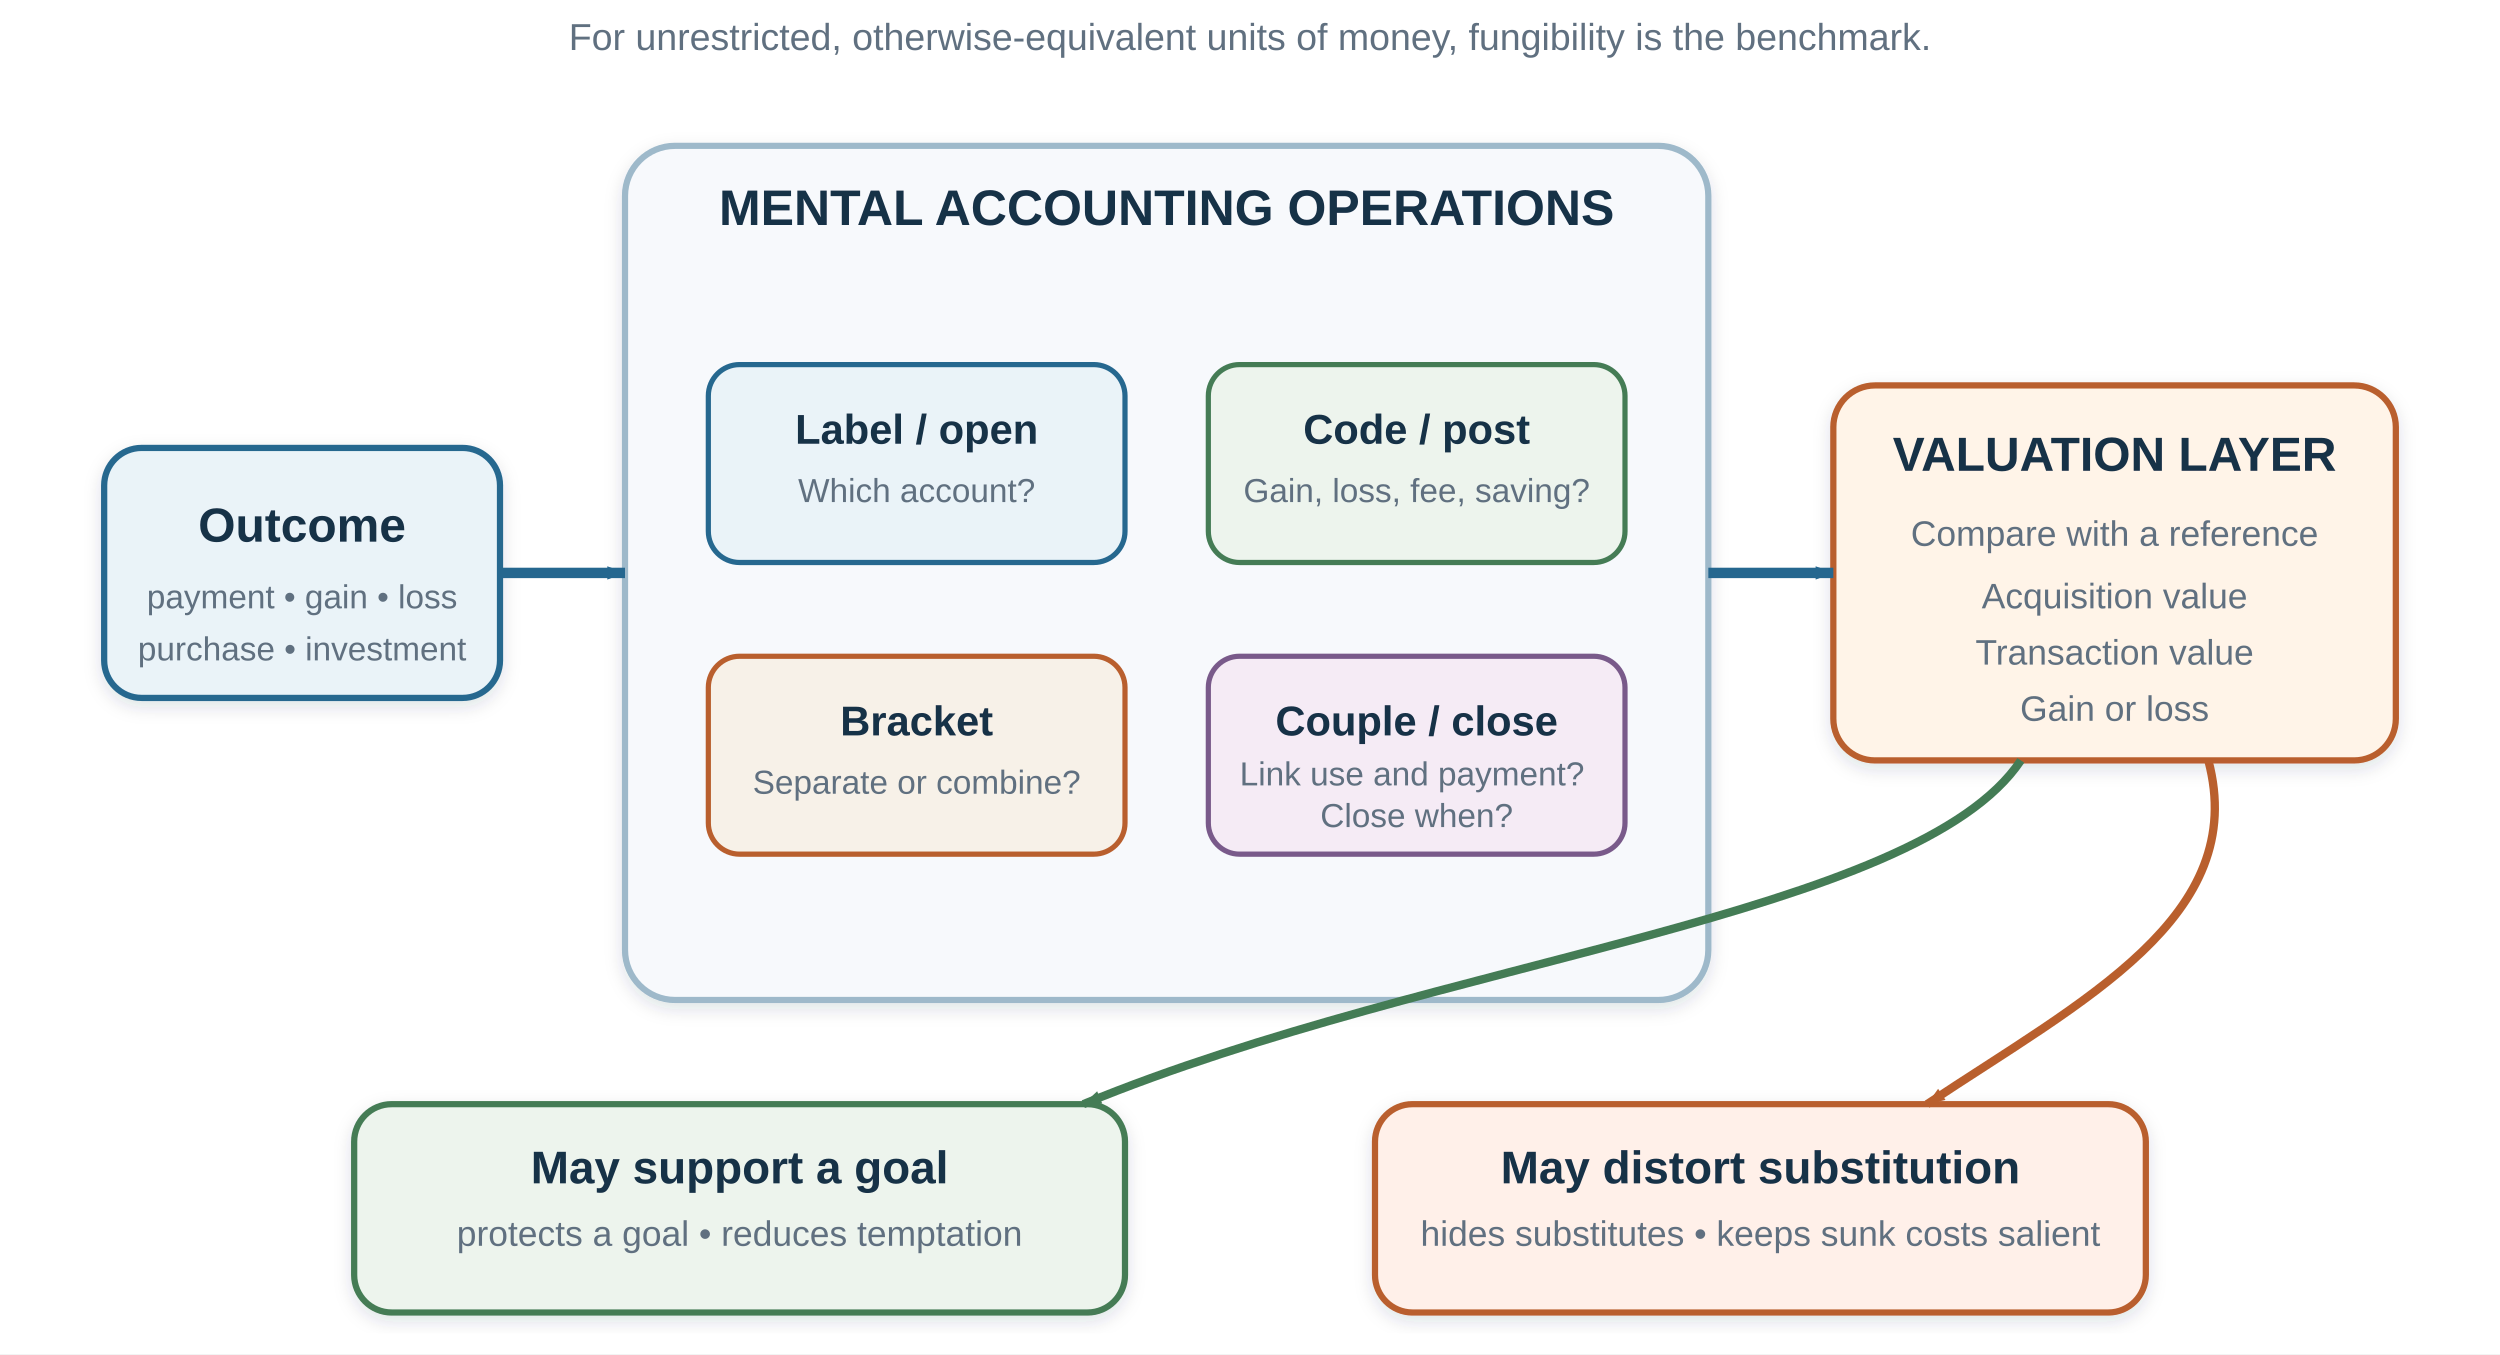
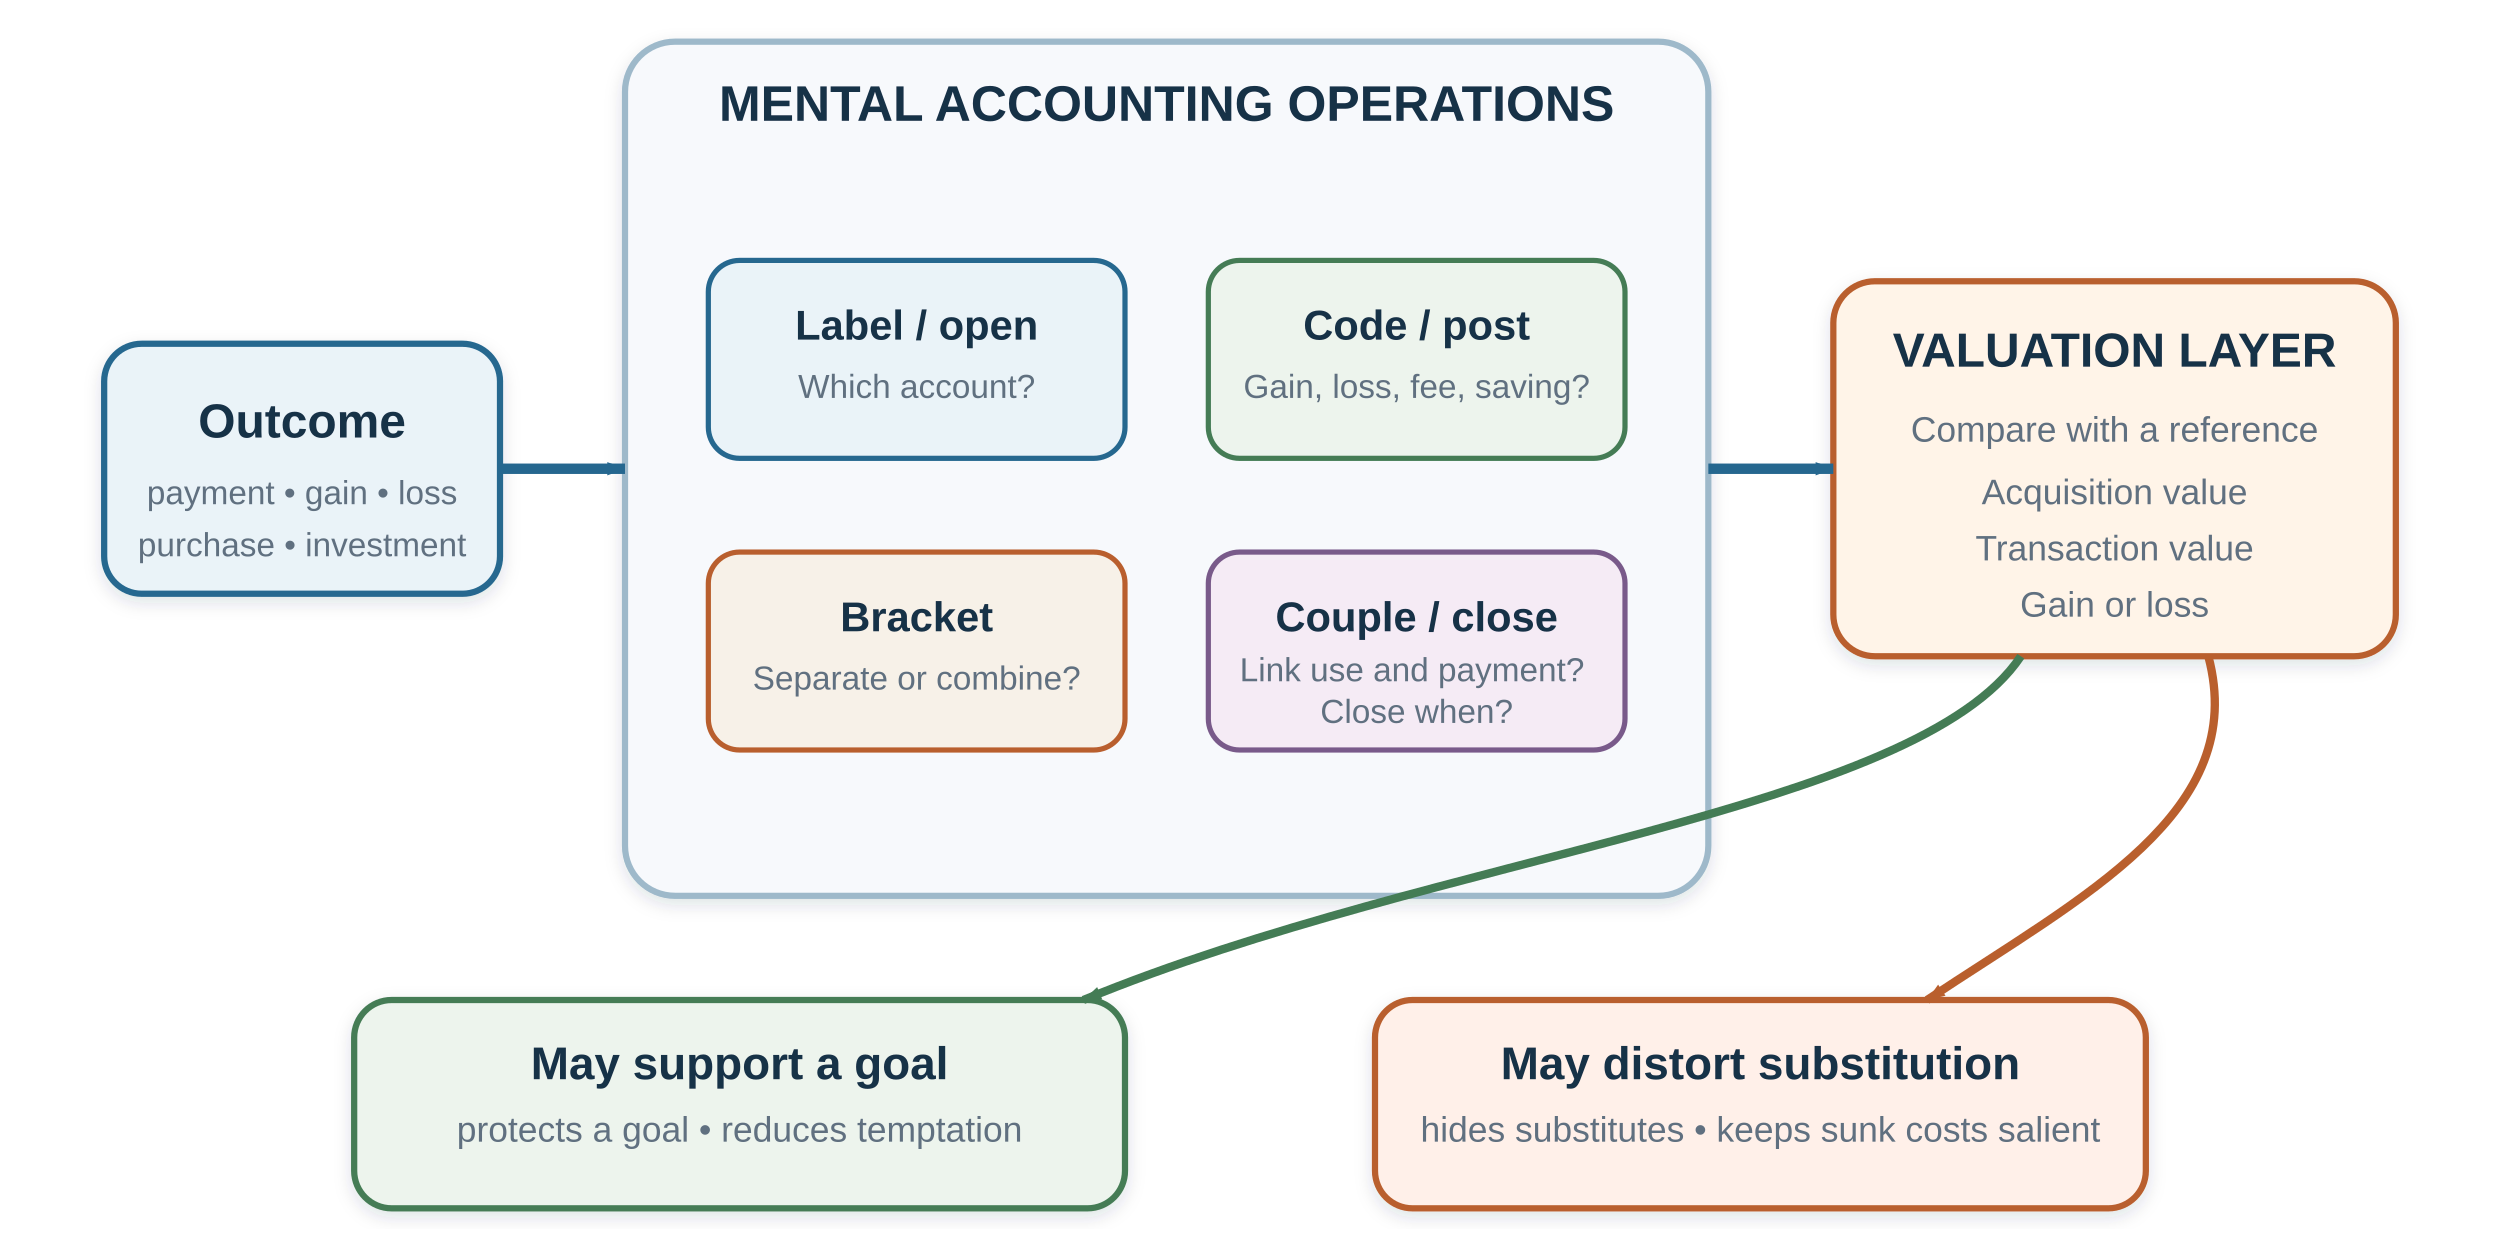
- <svg xmlns="http://www.w3.org/2000/svg" width="1200" height="650" viewBox="0 60 1200 650" role="img" aria-labelledby="title desc">
+ <svg xmlns="http://www.w3.org/2000/svg" width="1200" height="600" viewBox="0 110 1200 600" role="img" aria-labelledby="title desc" data-text-review="2026-09-14">
  <defs>
    <marker id="arrow" viewBox="0 0 10 8" markerWidth="10" markerHeight="8" refX="9" refY="4" orient="auto" markerUnits="userSpaceOnUse">
      <path d="M0.5 0.8 L9 4 L0.5 7.2 Z" fill="#25678f" />
    </marker>
    <marker id="greenArrow" viewBox="0 0 10 8" markerWidth="10" markerHeight="8" refX="9" refY="4" orient="auto" markerUnits="userSpaceOnUse">
      <path d="M0.5 0.8 L9 4 L0.5 7.2 Z" fill="#447c55" />
    </marker>
    <marker id="orangeArrow" viewBox="0 0 10 8" markerWidth="10" markerHeight="8" refX="9" refY="4" orient="auto" markerUnits="userSpaceOnUse">
      <path d="M0.5 0.8 L9 4 L0.5 7.2 Z" fill="#b95f2d" />
    </marker>
    <filter id="shadow">
      <feDropShadow dx="0" dy="3" stdDeviation="4" flood-color="#183047" flood-opacity="0.13" />
    </filter>
  </defs>
  <rect width="1200" height="650" fill="#ffffff" x="0" y="60" />
-   <text x="600" y="84" text-anchor="middle" font-family="Arial, sans-serif" font-size="18" fill="#607080">For unrestricted, otherwise-equivalent units of money, fungibility is the benchmark.</text>
  <g filter="url(#shadow)" font-family="Arial, sans-serif">
    <rect x="50" y="275" width="190" height="120" rx="18" fill="#eaf3f8" stroke="#25678f" stroke-width="3" />
    <text x="145" y="320" text-anchor="middle" font-size="23" font-weight="700" fill="#183047">Outcome</text>
    <text x="145" y="352" text-anchor="middle" font-size="16" fill="#607080">payment • gain • loss</text>
    <text x="145" y="377" text-anchor="middle" font-size="16" fill="#607080">purchase • investment</text>
    <rect x="300" y="130" width="520" height="410" rx="24" fill="#f7f9fc" stroke="#9eb9ca" stroke-width="3" />
    <text x="560" y="168" text-anchor="middle" font-size="24" font-weight="700" fill="#183047">MENTAL ACCOUNTING OPERATIONS</text>
    <rect x="340" y="235" width="200" height="95" rx="15" fill="#eaf3f8" stroke="#25678f" stroke-width="2.5" />
    <text x="440" y="273" text-anchor="middle" font-size="20" font-weight="700" fill="#183047">Label / open</text>
    <text x="440" y="301" text-anchor="middle" font-size="16" fill="#607080">Which account?</text>
    <rect x="580" y="235" width="200" height="95" rx="15" fill="#edf4ed" stroke="#447c55" stroke-width="2.5" />
    <text x="680" y="273" text-anchor="middle" font-size="20" font-weight="700" fill="#183047">Code / post</text>
    <text x="680" y="301" text-anchor="middle" font-size="16" fill="#607080">Gain, loss, fee, saving?</text>
    <rect x="340" y="375" width="200" height="95" rx="15" fill="#f7f1e8" stroke="#b95f2d" stroke-width="2.5" />
    <text x="440" y="413" text-anchor="middle" font-size="20" font-weight="700" fill="#183047">Bracket</text>
    <text x="440" y="441" text-anchor="middle" font-size="16" fill="#607080">Separate or combine?</text>
    <rect x="580" y="375" width="200" height="95" rx="15" fill="#f5ebf5" stroke="#795a8a" stroke-width="2.5" />
    <text x="680" y="413" text-anchor="middle" font-size="20" font-weight="700" fill="#183047">Couple / close</text>
    <text x="680" y="437" text-anchor="middle" font-size="16" fill="#607080">
      <tspan x="680">Link use and payment?</tspan>
      <tspan x="680" dy="20">Close when?</tspan>
    </text>
    <rect x="880" y="245" width="270" height="180" rx="20" fill="#fff4e8" stroke="#b95f2d" stroke-width="3" />
    <text x="1015" y="286" text-anchor="middle" font-size="23" font-weight="700" fill="#183047">VALUATION LAYER</text>
    <text x="1015" y="322" text-anchor="middle" font-size="17" fill="#607080">Compare with a reference</text>
    <text x="1015" y="352" text-anchor="middle" font-size="17" fill="#607080">Acquisition value</text>
    <text x="1015" y="379" text-anchor="middle" font-size="17" fill="#607080">Transaction value</text>
    <text x="1015" y="406" text-anchor="middle" font-size="17" fill="#607080">Gain or loss</text>
  </g>
  <line x1="240" y1="335" x2="300" y2="335" stroke="#25678f" stroke-width="5" marker-end="url(#arrow)" />
  <line x1="820" y1="335" x2="880" y2="335" stroke="#25678f" stroke-width="5" marker-end="url(#arrow)" />
  <g font-family="Arial, sans-serif" filter="url(#shadow)">
    <rect x="170" y="590" width="370" height="100" rx="18" fill="#edf4ed" stroke="#447c55" stroke-width="3" />
    <text x="355" y="628" text-anchor="middle" font-size="22" font-weight="700" fill="#183047">May support a goal</text>
    <text x="355" y="658" text-anchor="middle" font-size="17" fill="#607080">protects a goal • reduces temptation</text>
    <rect x="660" y="590" width="370" height="100" rx="18" fill="#fff0e9" stroke="#b95f2d" stroke-width="3" />
    <text x="845" y="628" text-anchor="middle" font-size="22" font-weight="700" fill="#183047">May distort substitution</text>
    <text x="845" y="658" text-anchor="middle" font-size="17" fill="#607080">hides substitutes • keeps sunk costs salient</text>
  </g>
  <path d="M970 425 C920 500 690 520 520 590" fill="none" stroke="#447c55" stroke-width="4" marker-end="url(#greenArrow)" />
  <path d="M1060 425 C1080 500 1000 540 925 590" fill="none" stroke="#b95f2d" stroke-width="4" marker-end="url(#orangeArrow)" />
</svg>
